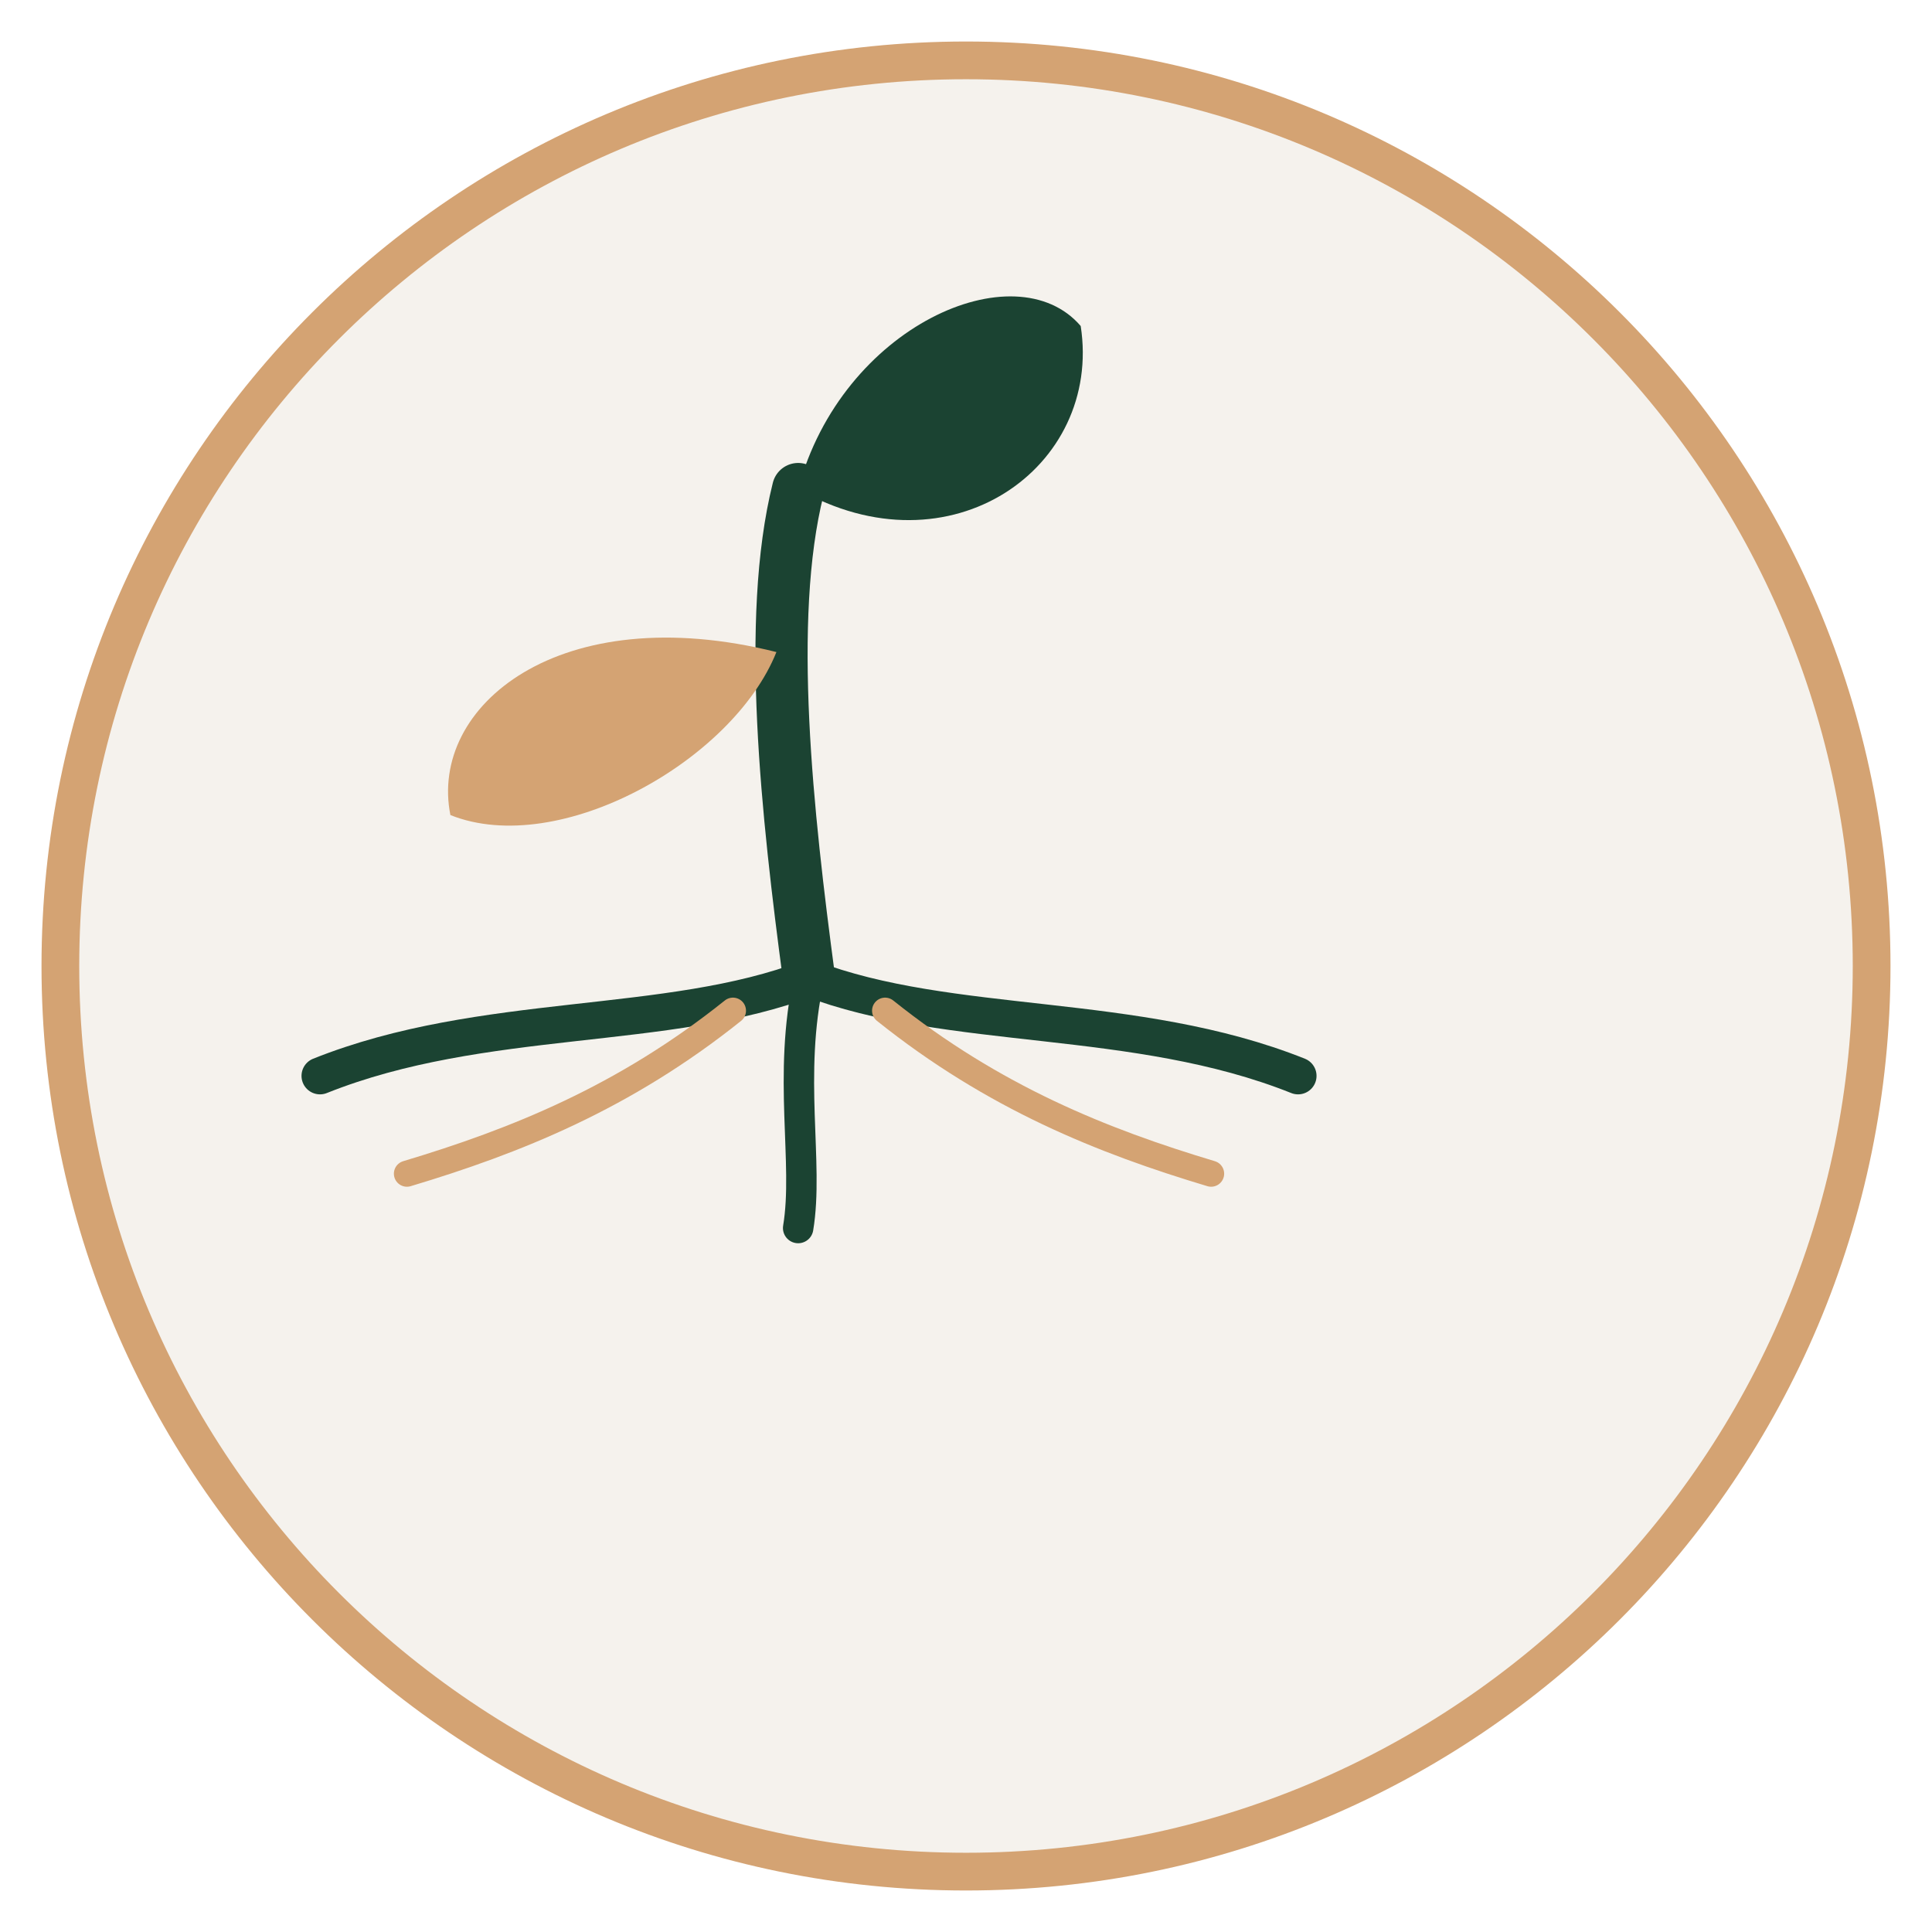
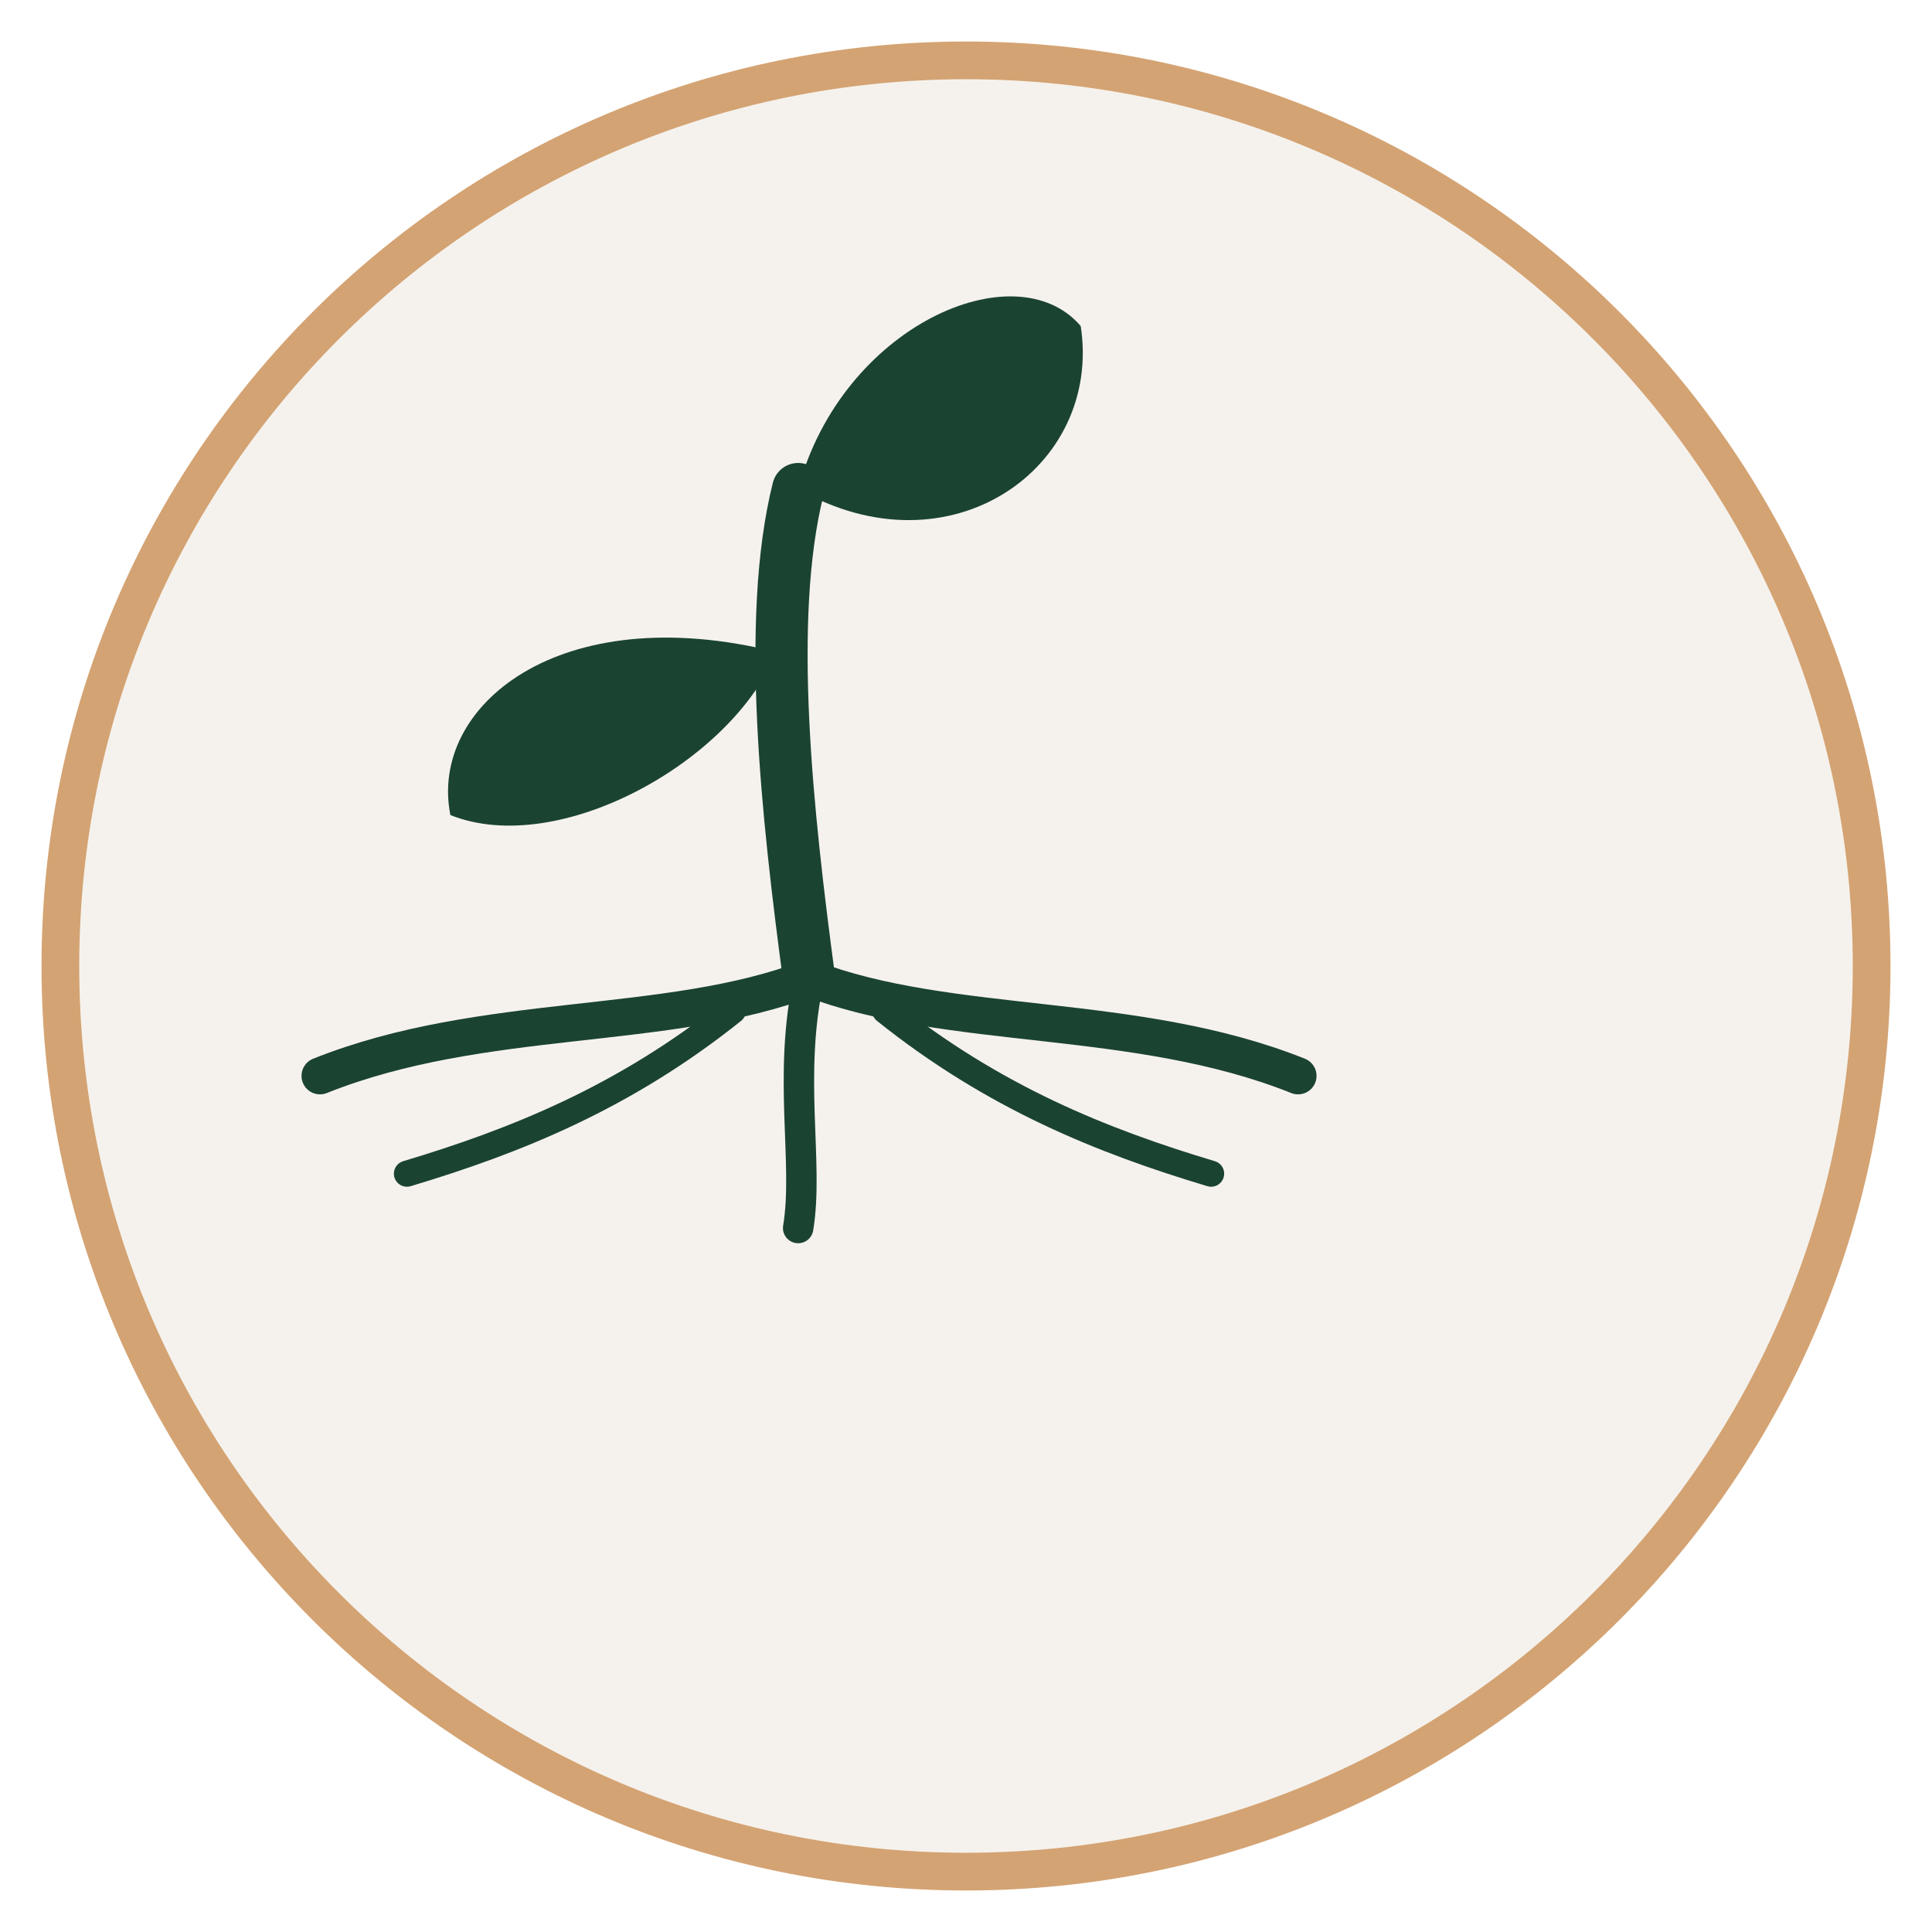
<svg xmlns="http://www.w3.org/2000/svg" viewBox="0 0 128 128" width="100%" height="100%">
  <circle cx="64" cy="64" r="60" fill="#F5F2ED" stroke="#D4A373" stroke-width="2.5" />
  <g transform="translate(14, 18) scale(0.72)">
    <path d="M 55 65 C 53 50 51 32 54 20" fill="none" stroke="#1B4332" stroke-width="4.8" stroke-linecap="round" />
-     <path d="M 52 35 C 32 30 20 40 22 50 C 32 54 48 45 52 35 Z" fill="#D4A373" />
+     <path d="M 52 35 C 32 30 20 40 22 50 C 32 54 48 45 52 35 Z" fill="#1B4332" />
    <path d="M 54 20 C 58 5 74 -2 80 5 C 82 18 68 28 54 20 Z" fill="#1B4332" />
    <path d="M 55 65 C 42 70 25 68 10 74" fill="none" stroke="#1B4332" stroke-width="3.4" stroke-linecap="round" />
    <path d="M 55 65 C 68 70 85 68 100 74" fill="none" stroke="#1B4332" stroke-width="3.4" stroke-linecap="round" />
-     <path d="M 48 68 C 38 76 28 80 18 83" fill="none" stroke="#D4A373" stroke-width="2.4" stroke-linecap="round" />
-     <path d="M 62 68 C 72 76 82 80 92 83" fill="none" stroke="#D4A373" stroke-width="2.4" stroke-linecap="round" />
+     <path d="M 48 68 C 38 76 28 80 18 83" fill="none" stroke="#1B4332" stroke-width="2.4" stroke-linecap="round" />
+     <path d="M 62 68 C 72 76 82 80 92 83" fill="none" stroke="#1B4332" stroke-width="2.4" stroke-linecap="round" />
    <path d="M 55 65 C 53 74 55 82 54 88" fill="none" stroke="#1B4332" stroke-width="2.8" stroke-linecap="round" />
  </g>
</svg>
